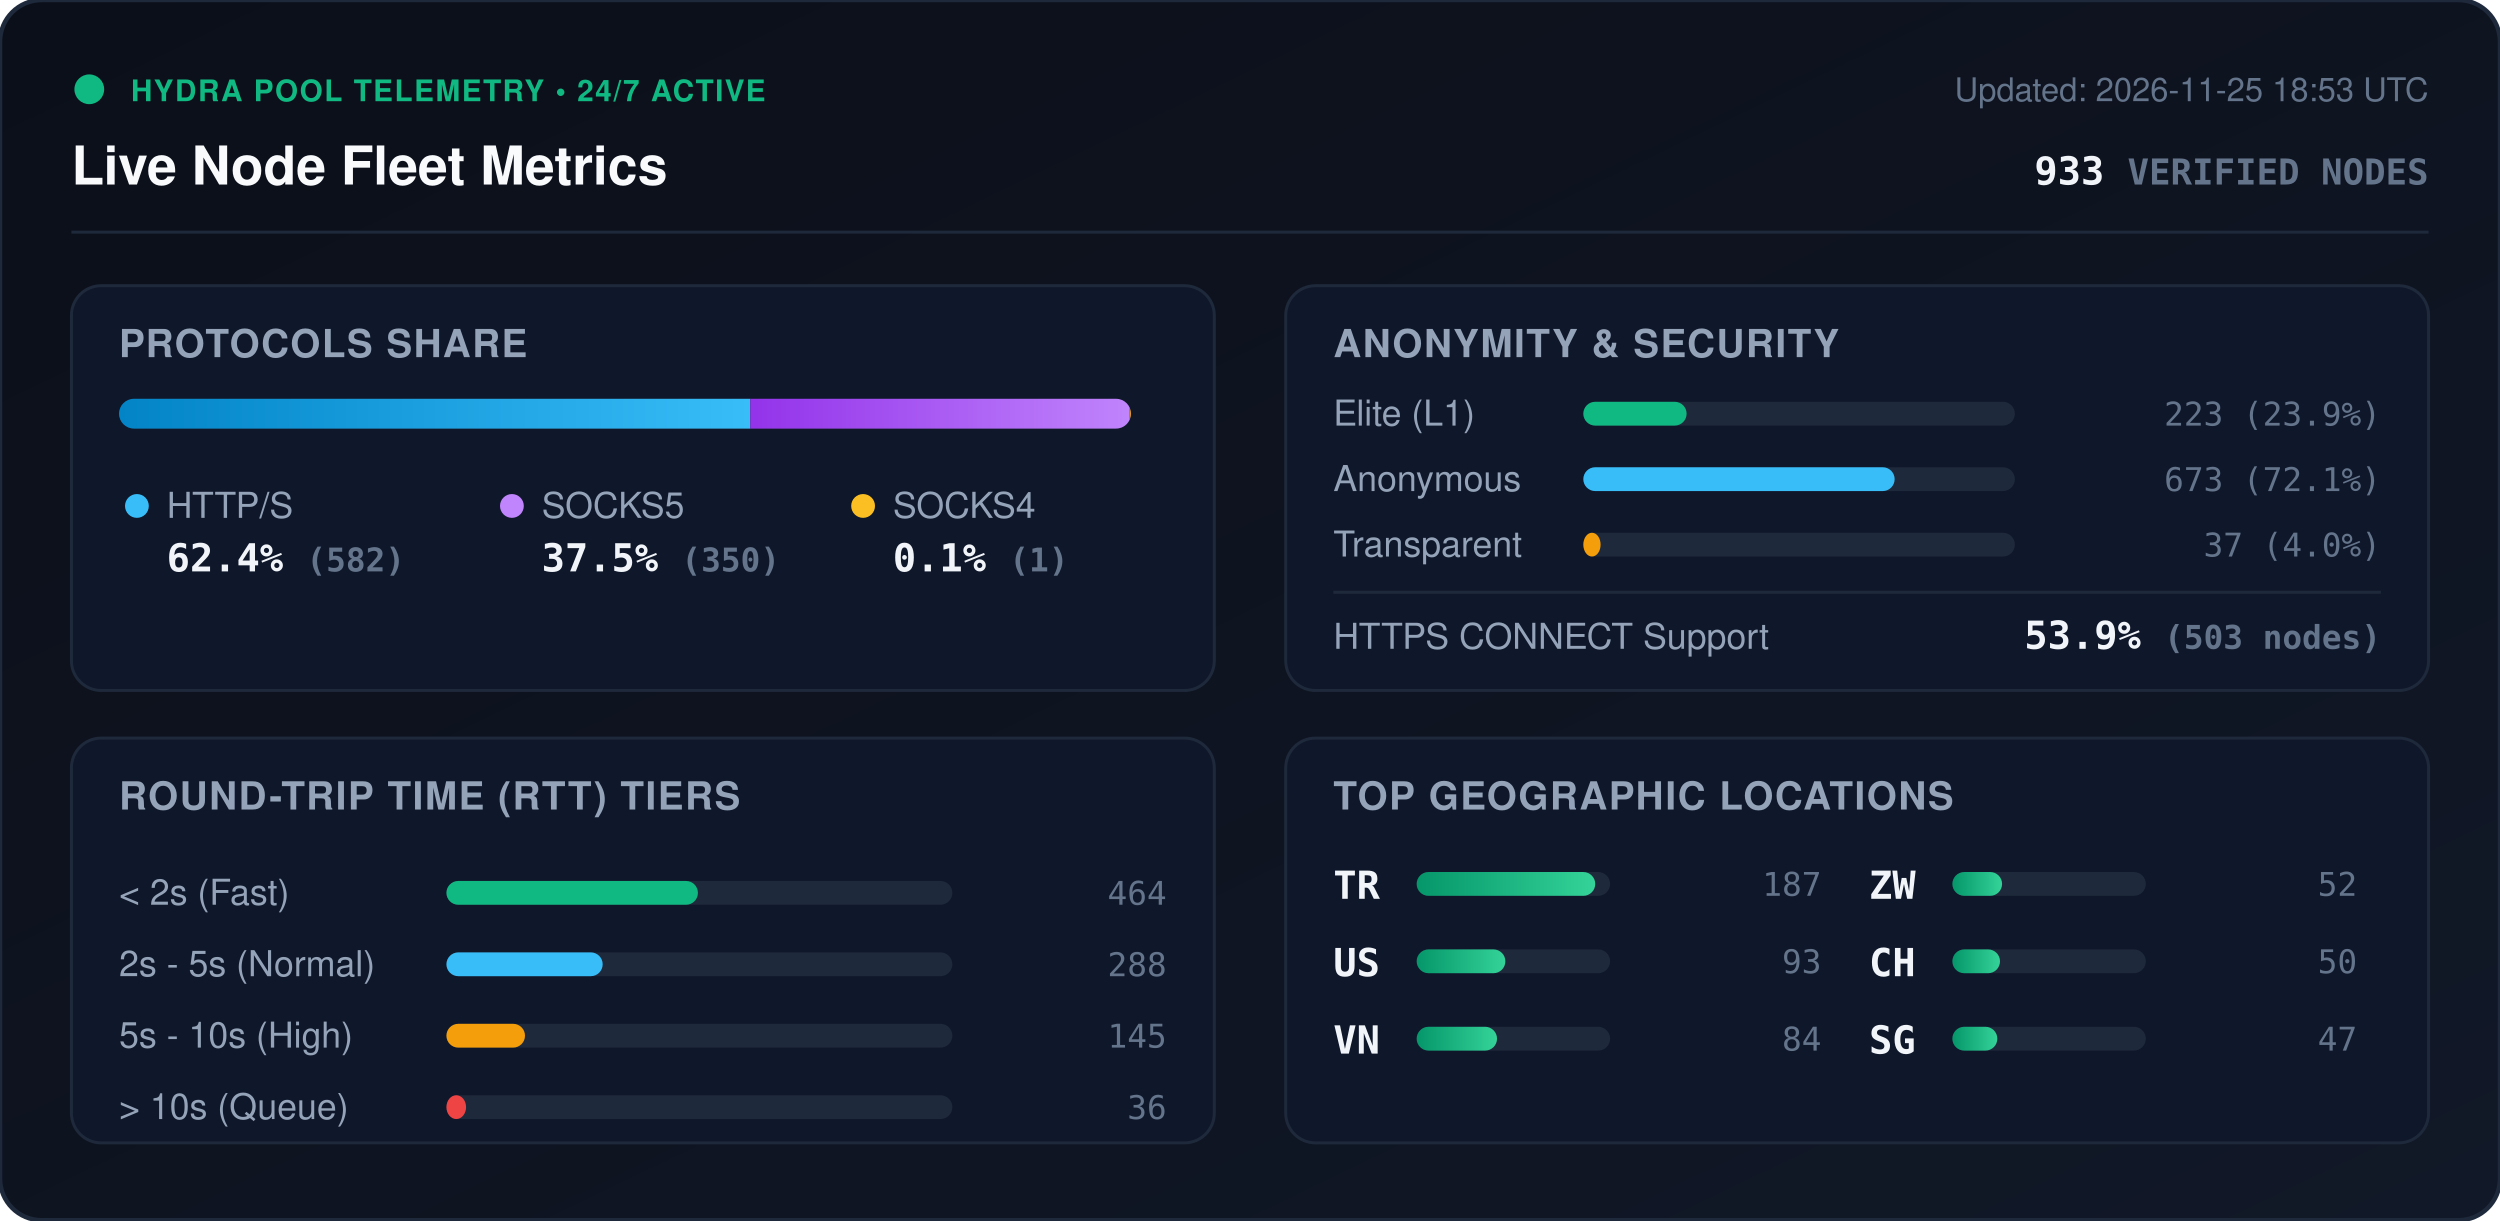
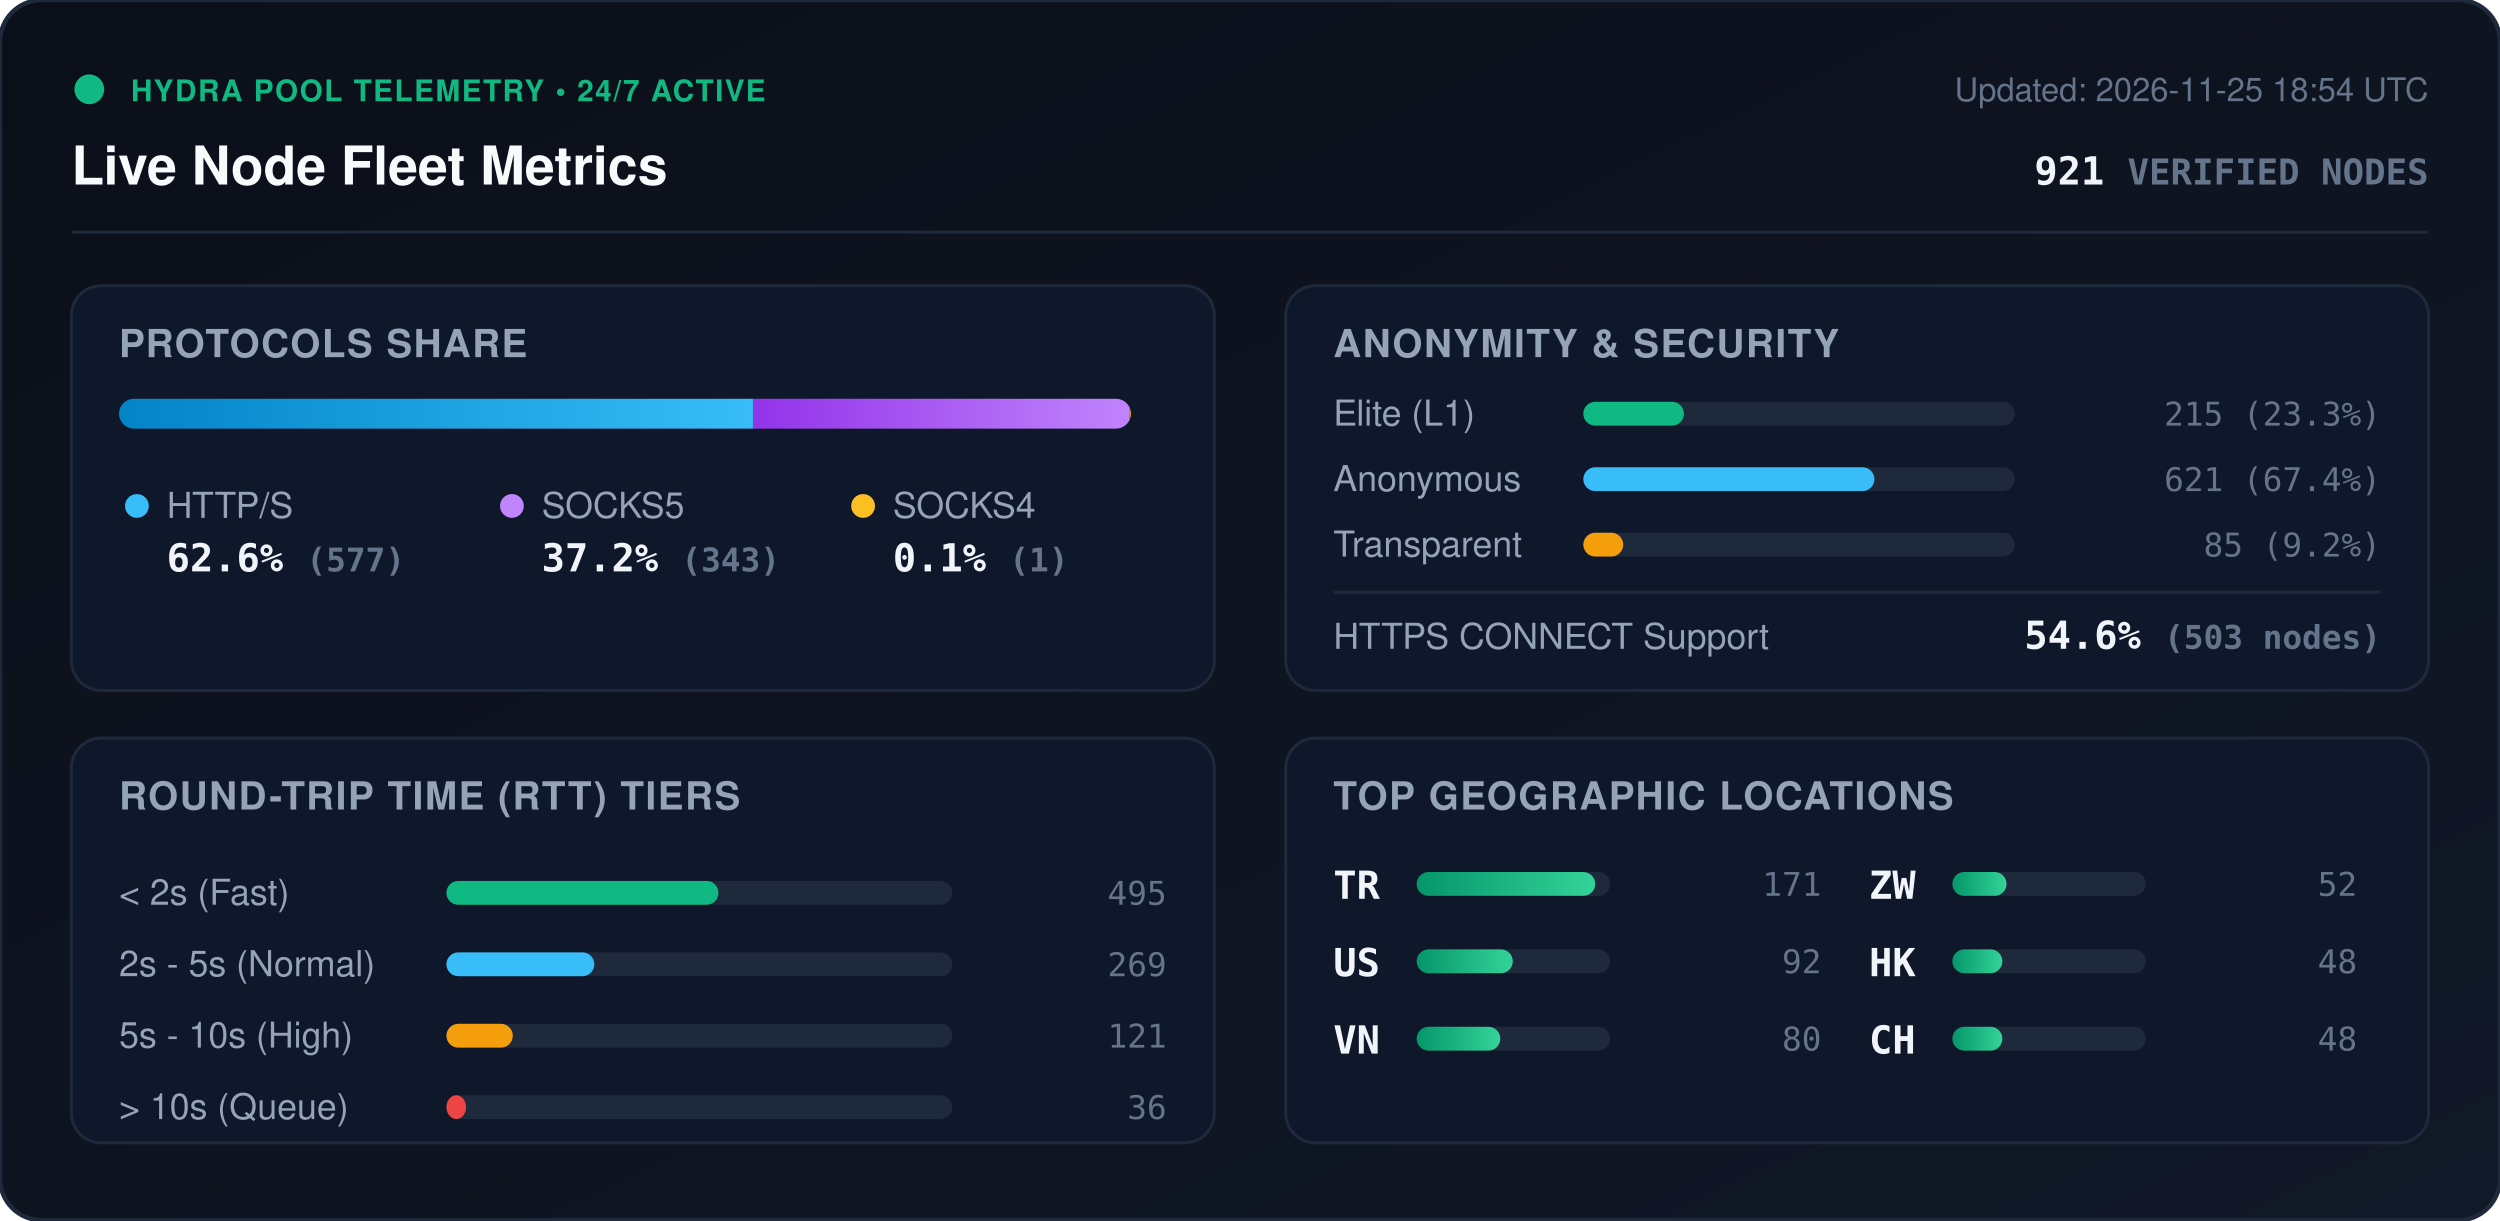
<svg xmlns="http://www.w3.org/2000/svg" viewBox="0 0 840 410" width="840" height="410" style="max-width: 100%; height: auto;">
  <defs>
    <linearGradient id="bg" x1="0%" y1="0%" x2="100%" y2="100%">
      <stop offset="0%" stop-color="#0b0f19" />
      <stop offset="100%" stop-color="#111827" />
    </linearGradient>
    <linearGradient id="bar-http" x1="0%" y1="0%" x2="100%" y2="0%">
      <stop offset="0%" stop-color="#0284c7" />
      <stop offset="100%" stop-color="#38bdf8" />
    </linearGradient>
    <linearGradient id="bar-socks5" x1="0%" y1="0%" x2="100%" y2="0%">
      <stop offset="0%" stop-color="#9333ea" />
      <stop offset="100%" stop-color="#c084fc" />
    </linearGradient>
    <linearGradient id="bar-socks4" x1="0%" y1="0%" x2="100%" y2="0%">
      <stop offset="0%" stop-color="#d97706" />
      <stop offset="100%" stop-color="#fbbf24" />
    </linearGradient>
    <linearGradient id="bar-green" x1="0%" y1="0%" x2="100%" y2="0%">
      <stop offset="0%" stop-color="#059669" />
      <stop offset="100%" stop-color="#34d399" />
    </linearGradient>
    <clipPath id="prog-track-clip">
      <rect width="340.0" height="10" rx="5" />
    </clipPath>
    <style>
      .title { font: 700 18px -apple-system, BlinkMacSystemFont, 'Segoe UI', Helvetica, Arial, sans-serif; fill: #f8fafc; }
      .sub { font: 500 11px -apple-system, BlinkMacSystemFont, 'Segoe UI', Helvetica, Arial, sans-serif; fill: #64748b; }
      .section-hdr { font: 600 13px -apple-system, BlinkMacSystemFont, 'Segoe UI', Helvetica, Arial, sans-serif; fill: #94a3b8; letter-spacing: 0.5px; }
      .metric-val { font: 700 13px -apple-system, BlinkMacSystemFont, 'Segoe UI', Helvetica, Arial, sans-serif; fill: #f1f5f9; }
      .metric-lbl { font: 500 12px -apple-system, BlinkMacSystemFont, 'Segoe UI', Helvetica, Arial, sans-serif; fill: #94a3b8; }
      .badge-txt { font: 700 10px -apple-system, BlinkMacSystemFont, 'Segoe UI', Helvetica, Arial, sans-serif; fill: #10b981; letter-spacing: 0.5px; }
      .mono { font-family: ui-monospace, SFMono-Regular, Menlo, Monaco, Consolas, monospace; }
      .pulse { animation: beacon 2s infinite ease-in-out; }
      @keyframes beacon { 0%, 100% { opacity: 1; } 50% { opacity: 0.35; } }
    </style>
  </defs>
  <rect width="840" height="410" rx="14" fill="url(#bg)" stroke="#1e293b" stroke-width="1.5" />
  <g transform="translate(24, 24)">
    <circle cx="6" cy="6" r="5" fill="#10b981" class="pulse" />
    <text x="20" y="10" class="badge-txt">HYDRA POOL TELEMETRY • 24/7 ACTIVE</text>
    <text x="0" y="38" class="title">Live Node Fleet Metrics</text>
-     <text x="792" y="10" text-anchor="end" class="sub">Updated: 2026-11-25 18:53 UTC</text>
-     <text x="792" y="38" text-anchor="end" class="metric-val mono" fill="#38bdf8">933 <tspan font-size="12" fill="#64748b">VERIFIED NODES</tspan>
+     <text x="792" y="10" text-anchor="end" class="sub">Updated: 2026-11-25 18:54 UTC</text>
+     <text x="792" y="38" text-anchor="end" class="metric-val mono" fill="#38bdf8">921 <tspan font-size="12" fill="#64748b">VERIFIED NODES</tspan>
    </text>
  </g>
  <line x1="24" y1="78" x2="816" y2="78" stroke="#1e293b" stroke-width="1" />
  <g transform="translate(24, 96)">
    <rect width="384" height="136" rx="10" fill="#0f172a" stroke="#1e293b" />
    <text x="16" y="24" class="section-hdr">PROTOCOLS SHARE</text>
    <g transform="translate(16, 38)">
      <rect width="340.0" height="10" rx="5" fill="#1e293b" />
      <g clip-path="url(#prog-track-clip)">
-         <rect x="0" width="212.1" height="10" fill="url(#bar-http)" />
-         <rect x="212.1" width="127.5" height="10" fill="url(#bar-socks5)" />
+         <rect x="0" width="213.0" height="10" fill="url(#bar-http)" />
+         <rect x="213.0" width="126.6" height="10" fill="url(#bar-socks5)" />
        <rect x="339.6" width="0.4" height="10" fill="url(#bar-socks4)" />
      </g>
    </g>
    <g transform="translate(16, 68)">
      <circle cx="6" cy="6" r="4" fill="#38bdf8" />
      <text x="16" y="10" class="metric-lbl">HTTP/S</text>
-       <text x="16" y="28" class="metric-val mono">62.4% <tspan font-size="11" fill="#64748b">(582)</tspan>
+       <text x="16" y="28" class="metric-val mono">62.6% <tspan font-size="11" fill="#64748b">(577)</tspan>
      </text>
      <circle cx="132" cy="6" r="4" fill="#c084fc" />
      <text x="142" y="10" class="metric-lbl">SOCKS5</text>
-       <text x="142" y="28" class="metric-val mono">37.5% <tspan font-size="11" fill="#64748b">(350)</tspan>
+       <text x="142" y="28" class="metric-val mono">37.2% <tspan font-size="11" fill="#64748b">(343)</tspan>
      </text>
      <circle cx="250" cy="6" r="4" fill="#fbbf24" />
      <text x="260" y="10" class="metric-lbl">SOCKS4</text>
      <text x="260" y="28" class="metric-val mono">0.1% <tspan font-size="11" fill="#64748b">(1)</tspan>
      </text>
    </g>
  </g>
  <g transform="translate(432, 96)">
    <rect width="384" height="136" rx="10" fill="#0f172a" stroke="#1e293b" />
    <text x="16" y="24" class="section-hdr">ANONYMITY &amp; SECURITY</text>
    <text x="16" y="47" class="metric-lbl">Elite (L1)</text>
    <rect x="100" y="39" width="145.0" height="8" rx="4" fill="#1e293b" />
-     <rect x="100" y="39" width="34.7" height="8" rx="4" fill="#10b981" />
-     <text x="368" y="47" text-anchor="end" class="mono sub" fill="#e2e8f0">223 (23.9%)</text>
+     <rect x="100" y="39" width="33.8" height="8" rx="4" fill="#10b981" />
+     <text x="368" y="47" text-anchor="end" class="mono sub" fill="#e2e8f0">215 (23.3%)</text>
    <text x="16" y="69" class="metric-lbl">Anonymous</text>
    <rect x="100" y="61" width="145.0" height="8" rx="4" fill="#1e293b" />
-     <rect x="100" y="61" width="104.6" height="8" rx="4" fill="#38bdf8" />
-     <text x="368" y="69" text-anchor="end" class="mono sub" fill="#e2e8f0">673 (72.1%)</text>
+     <rect x="100" y="61" width="97.8" height="8" rx="4" fill="#38bdf8" />
+     <text x="368" y="69" text-anchor="end" class="mono sub" fill="#e2e8f0">621 (67.4%)</text>
    <text x="16" y="91" class="metric-lbl">Transparent</text>
    <rect x="100" y="83" width="145.0" height="8" rx="4" fill="#1e293b" />
-     <rect x="100" y="83" width="5.8" height="8" rx="4" fill="#f59e0b" />
-     <text x="368" y="91" text-anchor="end" class="mono sub" fill="#e2e8f0">37 (4.0%)</text>
+     <rect x="100" y="83" width="13.4" height="8" rx="4" fill="#f59e0b" />
+     <text x="368" y="91" text-anchor="end" class="mono sub" fill="#e2e8f0">85 (9.2%)</text>
    <line x1="16" y1="103" x2="368" y2="103" stroke="#1e293b" stroke-width="1" />
    <text x="16" y="122" class="metric-lbl">HTTPS CONNECT Support</text>
-     <text x="368" y="122" text-anchor="end" class="metric-val mono" fill="#34d399">53.9% <tspan font-size="11" fill="#64748b">(503 nodes)</tspan>
+     <text x="368" y="122" text-anchor="end" class="metric-val mono" fill="#34d399">54.6% <tspan font-size="11" fill="#64748b">(503 nodes)</tspan>
    </text>
  </g>
  <g transform="translate(24, 248)">
    <rect width="384" height="136" rx="10" fill="#0f172a" stroke="#1e293b" />
    <text x="16" y="24" class="section-hdr">ROUND-TRIP TIME (RTT) TIERS</text>
    <g transform="translate(16, 42)">
      <text x="0" y="14" class="metric-lbl">&lt; 2s (Fast)</text>
      <rect x="110" y="6" width="170" height="8" rx="4" fill="#1e293b" />
-       <rect x="110" y="6" width="84.5" height="8" rx="4" fill="#10b981" />
-       <text x="352" y="14" text-anchor="end" class="mono sub">464</text>
+       <rect x="110" y="6" width="91.4" height="8" rx="4" fill="#10b981" />
+       <text x="352" y="14" text-anchor="end" class="mono sub">495</text>
      <text x="0" y="38" class="metric-lbl">2s - 5s (Normal)</text>
      <rect x="110" y="30" width="170" height="8" rx="4" fill="#1e293b" />
-       <rect x="110" y="30" width="52.5" height="8" rx="4" fill="#38bdf8" />
-       <text x="352" y="38" text-anchor="end" class="mono sub">288</text>
+       <rect x="110" y="30" width="49.7" height="8" rx="4" fill="#38bdf8" />
+       <text x="352" y="38" text-anchor="end" class="mono sub">269</text>
      <text x="0" y="62" class="metric-lbl">5s - 10s (High)</text>
      <rect x="110" y="54" width="170" height="8" rx="4" fill="#1e293b" />
-       <rect x="110" y="54" width="26.4" height="8" rx="4" fill="#f59e0b" />
-       <text x="352" y="62" text-anchor="end" class="mono sub">145</text>
+       <rect x="110" y="54" width="22.3" height="8" rx="4" fill="#f59e0b" />
+       <text x="352" y="62" text-anchor="end" class="mono sub">121</text>
      <text x="0" y="86" class="metric-lbl">&gt; 10s (Queue)</text>
      <rect x="110" y="78" width="170" height="8" rx="4" fill="#1e293b" />
      <rect x="110" y="78" width="6.6" height="8" rx="4" fill="#ef4444" />
      <text x="352" y="86" text-anchor="end" class="mono sub">36</text>
    </g>
  </g>
  <g transform="translate(432, 248)">
    <rect width="384" height="136" rx="10" fill="#0f172a" stroke="#1e293b" />
    <text x="16" y="24" class="section-hdr">TOP GEOGRAPHIC LOCATIONS</text>
    <g transform="translate(16, 42)">
      <g transform="translate(0, 0)">
        <text x="0" y="12" class="mono metric-val" font-size="12">TR</text>
        <rect x="28" y="3" width="65" height="8" rx="4" fill="#1e293b" />
        <rect x="28" y="3" width="60.0" height="8" rx="4" fill="url(#bar-green)" />
-         <text x="164" y="11" text-anchor="end" class="mono sub">187</text>
+         <text x="164" y="11" text-anchor="end" class="mono sub">171</text>
      </g>
      <g transform="translate(0, 26)">
        <text x="0" y="12" class="mono metric-val" font-size="12">US</text>
        <rect x="28" y="3" width="65" height="8" rx="4" fill="#1e293b" />
-         <rect x="28" y="3" width="29.8" height="8" rx="4" fill="url(#bar-green)" />
-         <text x="164" y="11" text-anchor="end" class="mono sub">93</text>
+         <rect x="28" y="3" width="32.3" height="8" rx="4" fill="url(#bar-green)" />
+         <text x="164" y="11" text-anchor="end" class="mono sub">92</text>
      </g>
      <g transform="translate(0, 52)">
        <text x="0" y="12" class="mono metric-val" font-size="12">VN</text>
        <rect x="28" y="3" width="65" height="8" rx="4" fill="#1e293b" />
-         <rect x="28" y="3" width="27.0" height="8" rx="4" fill="url(#bar-green)" />
-         <text x="164" y="11" text-anchor="end" class="mono sub">84</text>
+         <rect x="28" y="3" width="28.1" height="8" rx="4" fill="url(#bar-green)" />
+         <text x="164" y="11" text-anchor="end" class="mono sub">80</text>
      </g>
      <g transform="translate(180, 0)">
        <text x="0" y="12" class="mono metric-val" font-size="12">ZW</text>
        <rect x="28" y="3" width="65" height="8" rx="4" fill="#1e293b" />
-         <rect x="28" y="3" width="16.7" height="8" rx="4" fill="url(#bar-green)" />
+         <rect x="28" y="3" width="18.2" height="8" rx="4" fill="url(#bar-green)" />
        <text x="164" y="11" text-anchor="end" class="mono sub">52</text>
      </g>
      <g transform="translate(180, 26)">
+         <text x="0" y="12" class="mono metric-val" font-size="12">HK</text>
+         <rect x="28" y="3" width="65" height="8" rx="4" fill="#1e293b" />
+         <rect x="28" y="3" width="16.8" height="8" rx="4" fill="url(#bar-green)" />
+         <text x="164" y="11" text-anchor="end" class="mono sub">48</text>
+       </g>
+       <g transform="translate(180, 52)">
        <text x="0" y="12" class="mono metric-val" font-size="12">CH</text>
        <rect x="28" y="3" width="65" height="8" rx="4" fill="#1e293b" />
-         <rect x="28" y="3" width="16.0" height="8" rx="4" fill="url(#bar-green)" />
-         <text x="164" y="11" text-anchor="end" class="mono sub">50</text>
-       </g>
-       <g transform="translate(180, 52)">
-         <text x="0" y="12" class="mono metric-val" font-size="12">SG</text>
-         <rect x="28" y="3" width="65" height="8" rx="4" fill="#1e293b" />
-         <rect x="28" y="3" width="15.1" height="8" rx="4" fill="url(#bar-green)" />
-         <text x="164" y="11" text-anchor="end" class="mono sub">47</text>
+         <rect x="28" y="3" width="16.8" height="8" rx="4" fill="url(#bar-green)" />
+         <text x="164" y="11" text-anchor="end" class="mono sub">48</text>
      </g>
    </g>
  </g>
</svg>
